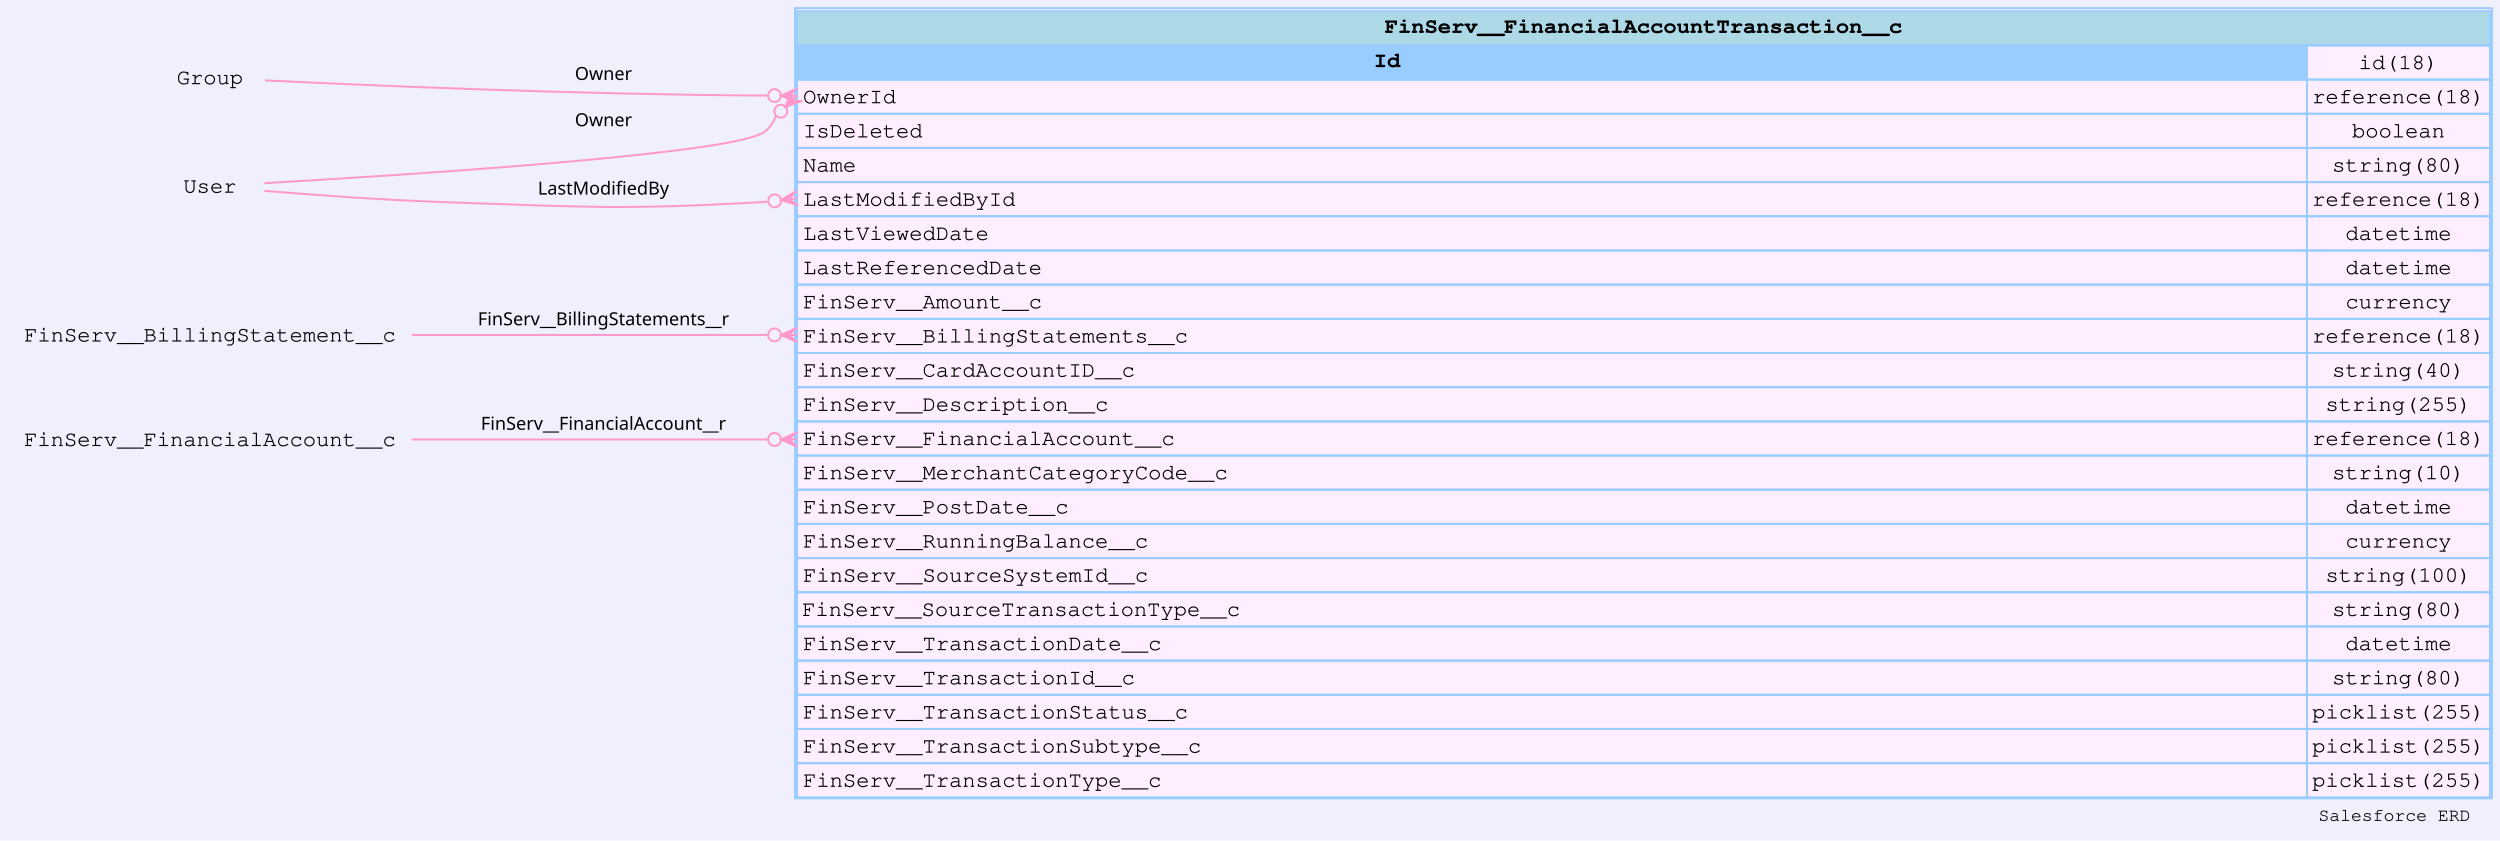
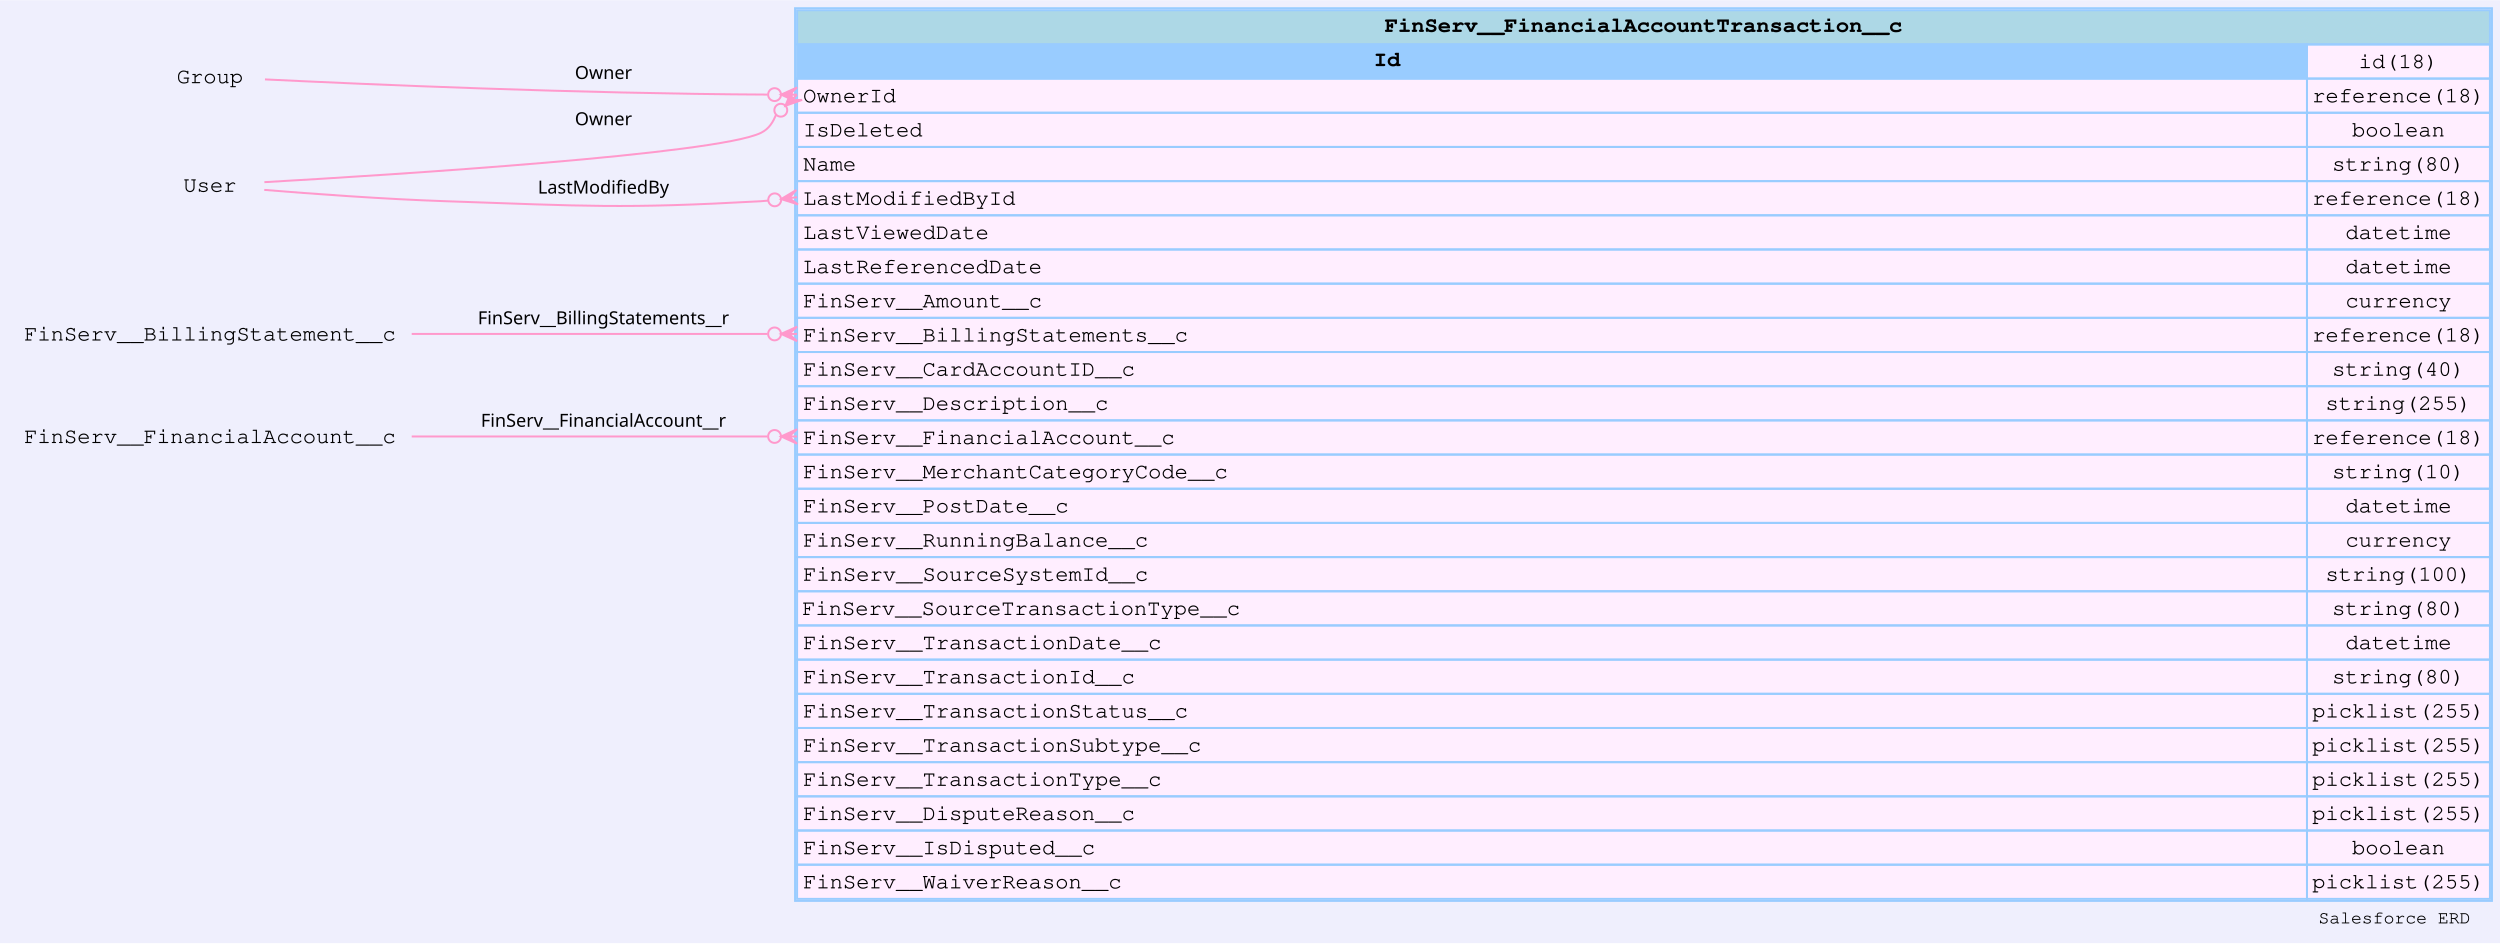
- <svg xmlns="http://www.w3.org/2000/svg" xmlns:xlink="http://www.w3.org/1999/xlink" width="1243pt" height="418pt" viewBox="0.00 0.00 1243.46 418.00">
-   <g id="graph0" class="graph" transform="scale(1 1) rotate(0) translate(4 414)">
-     <polygon fill="#efeffd" stroke="transparent" points="-4,4 -4,-414 1239.456,-414 1239.456,4 -4,4" />
+ <svg xmlns="http://www.w3.org/2000/svg" xmlns:xlink="http://www.w3.org/1999/xlink" width="1243pt" height="469pt" viewBox="0.00 0.00 1243.46 469.00">
+   <g id="graph0" class="graph" transform="scale(1 1) rotate(0) translate(4 465)">
+     <polygon fill="#efeffd" stroke="transparent" points="-4,4 -4,-465 1239.456,-465 1239.456,4 -4,4" />
    <text text-anchor="middle" x="1186.949" y="-5.8" font-family="Courier,monospace" font-size="9.00" fill="#000000">Salesforce ERD </text>
    <g id="node1" class="node">
      <g id="a_node1">
        <a xlink:href="#" xlink:title=" FinServ__FinancialAccountTransaction__c ">
-           <polygon fill="#ffeeff" stroke="transparent" points="391.456,-17 391.456,-410 1235.456,-410 1235.456,-17 391.456,-17" />
-           <polygon fill="#add8e6" stroke="transparent" points="392.456,-391.5 392.456,-408.5 1234.456,-408.5 1234.456,-391.5 392.456,-391.5" />
-           <polygon fill="none" stroke="#99ccff" points="392.456,-391.5 392.456,-408.5 1234.456,-408.5 1234.456,-391.5 392.456,-391.5" />
-           <text text-anchor="start" x="684.735" y="-397.7" font-family="Courier,monospace" font-weight="bold" font-size="11.00" fill="#000000">FinServ__FinancialAccountTransaction__c</text>
-           <polygon fill="#99ccff" stroke="transparent" points="392.456,-374.5 392.456,-391.5 1143.456,-391.5 1143.456,-374.5 392.456,-374.5" />
-           <polygon fill="none" stroke="#99ccff" points="392.456,-374.5 392.456,-391.5 1143.456,-391.5 1143.456,-374.5 392.456,-374.5" />
-           <text text-anchor="start" x="395.456" y="-380.7" font-family="Courier,monospace" font-size="11.00" fill="#000000">                                           </text>
-           <text text-anchor="start" x="679.302" y="-380.7" font-family="Courier,monospace" font-weight="bold" font-size="11.00" fill="#000000">Id</text>
-           <text text-anchor="start" x="692.504" y="-380.7" font-family="Courier,monospace" font-size="11.00" fill="#000000">                                        </text>
-           <polygon fill="none" stroke="#99ccff" points="1143.456,-374.5 1143.456,-391.5 1234.456,-391.5 1234.456,-374.5 1143.456,-374.5" />
-           <text text-anchor="start" x="1169.152" y="-379.7" font-family="Courier,monospace" font-size="11.00" fill="#000000">id(18)</text>
-           <polygon fill="none" stroke="#99ccff" points="392.456,-357.5 392.456,-374.5 1143.456,-374.5 1143.456,-357.5 392.456,-357.5" />
-           <text text-anchor="start" x="395.456" y="-362.7" font-family="Courier,monospace" font-size="11.00" fill="#000000">                                         OwnerId                                       </text>
-           <polygon fill="none" stroke="#99ccff" points="1143.456,-357.5 1143.456,-374.5 1234.456,-374.5 1234.456,-357.5 1143.456,-357.5" />
-           <text text-anchor="start" x="1146.049" y="-362.7" font-family="Courier,monospace" font-size="11.00" fill="#000000">reference(18)</text>
-           <polygon fill="none" stroke="#99ccff" points="392.456,-340.5 392.456,-357.5 1143.456,-357.5 1143.456,-340.5 392.456,-340.5" />
-           <text text-anchor="start" x="395.456" y="-345.7" font-family="Courier,monospace" font-size="11.00" fill="#000000">                                         IsDeleted                                       </text>
-           <polygon fill="none" stroke="#99ccff" points="1143.456,-340.5 1143.456,-357.5 1234.456,-357.5 1234.456,-340.5 1143.456,-340.5" />
-           <text text-anchor="start" x="1165.852" y="-345.7" font-family="Courier,monospace" font-size="11.00" fill="#000000">boolean</text>
-           <polygon fill="none" stroke="#99ccff" points="392.456,-323.5 392.456,-340.5 1143.456,-340.5 1143.456,-323.5 392.456,-323.5" />
-           <text text-anchor="start" x="395.456" y="-328.7" font-family="Courier,monospace" font-size="11.00" fill="#000000">                                         Name                                       </text>
-           <polygon fill="none" stroke="#99ccff" points="1143.456,-323.5 1143.456,-340.5 1234.456,-340.5 1234.456,-323.5 1143.456,-323.5" />
-           <text text-anchor="start" x="1155.95" y="-328.7" font-family="Courier,monospace" font-size="11.00" fill="#000000">string(80)</text>
-           <polygon fill="none" stroke="#99ccff" points="392.456,-306.5 392.456,-323.5 1143.456,-323.5 1143.456,-306.5 392.456,-306.5" />
-           <text text-anchor="start" x="395.456" y="-311.7" font-family="Courier,monospace" font-size="11.00" fill="#000000">                                         LastModifiedById                                       </text>
-           <polygon fill="none" stroke="#99ccff" points="1143.456,-306.5 1143.456,-323.5 1234.456,-323.5 1234.456,-306.5 1143.456,-306.5" />
-           <text text-anchor="start" x="1146.049" y="-311.7" font-family="Courier,monospace" font-size="11.00" fill="#000000">reference(18)</text>
-           <polygon fill="none" stroke="#99ccff" points="392.456,-289.5 392.456,-306.5 1143.456,-306.5 1143.456,-289.5 392.456,-289.5" />
-           <text text-anchor="start" x="395.456" y="-294.7" font-family="Courier,monospace" font-size="11.00" fill="#000000">                                         LastViewedDate                                       </text>
-           <polygon fill="none" stroke="#99ccff" points="1143.456,-289.5 1143.456,-306.5 1234.456,-306.5 1234.456,-289.5 1143.456,-289.5" />
-           <text text-anchor="start" x="1162.551" y="-294.7" font-family="Courier,monospace" font-size="11.00" fill="#000000">datetime</text>
-           <polygon fill="none" stroke="#99ccff" points="392.456,-272.5 392.456,-289.5 1143.456,-289.5 1143.456,-272.5 392.456,-272.5" />
-           <text text-anchor="start" x="395.456" y="-277.7" font-family="Courier,monospace" font-size="11.00" fill="#000000">                                         LastReferencedDate                                       </text>
-           <polygon fill="none" stroke="#99ccff" points="1143.456,-272.5 1143.456,-289.5 1234.456,-289.5 1234.456,-272.5 1143.456,-272.5" />
-           <text text-anchor="start" x="1162.551" y="-277.7" font-family="Courier,monospace" font-size="11.00" fill="#000000">datetime</text>
-           <polygon fill="none" stroke="#99ccff" points="392.456,-255.5 392.456,-272.5 1143.456,-272.5 1143.456,-255.5 392.456,-255.5" />
-           <text text-anchor="start" x="395.456" y="-260.7" font-family="Courier,monospace" font-size="11.00" fill="#000000">                                         FinServ__Amount__c                                       </text>
-           <polygon fill="none" stroke="#99ccff" points="1143.456,-255.5 1143.456,-272.5 1234.456,-272.5 1234.456,-255.5 1143.456,-255.5" />
-           <text text-anchor="start" x="1162.551" y="-260.7" font-family="Courier,monospace" font-size="11.00" fill="#000000">currency</text>
-           <polygon fill="none" stroke="#99ccff" points="392.456,-238.5 392.456,-255.5 1143.456,-255.5 1143.456,-238.5 392.456,-238.5" />
-           <text text-anchor="start" x="395.456" y="-243.7" font-family="Courier,monospace" font-size="11.00" fill="#000000">                                         FinServ__BillingStatements__c                                       </text>
-           <polygon fill="none" stroke="#99ccff" points="1143.456,-238.5 1143.456,-255.5 1234.456,-255.5 1234.456,-238.5 1143.456,-238.5" />
-           <text text-anchor="start" x="1146.049" y="-243.7" font-family="Courier,monospace" font-size="11.00" fill="#000000">reference(18)</text>
-           <polygon fill="none" stroke="#99ccff" points="392.456,-221.5 392.456,-238.5 1143.456,-238.5 1143.456,-221.5 392.456,-221.5" />
-           <text text-anchor="start" x="395.456" y="-226.7" font-family="Courier,monospace" font-size="11.00" fill="#000000">                                         FinServ__CardAccountID__c                                       </text>
-           <polygon fill="none" stroke="#99ccff" points="1143.456,-221.5 1143.456,-238.5 1234.456,-238.5 1234.456,-221.5 1143.456,-221.5" />
-           <text text-anchor="start" x="1155.95" y="-226.7" font-family="Courier,monospace" font-size="11.00" fill="#000000">string(40)</text>
-           <polygon fill="none" stroke="#99ccff" points="392.456,-204.5 392.456,-221.5 1143.456,-221.5 1143.456,-204.5 392.456,-204.5" />
-           <text text-anchor="start" x="395.456" y="-209.7" font-family="Courier,monospace" font-size="11.00" fill="#000000">                                         FinServ__Description__c                                       </text>
-           <polygon fill="none" stroke="#99ccff" points="1143.456,-204.5 1143.456,-221.5 1234.456,-221.5 1234.456,-204.5 1143.456,-204.5" />
-           <text text-anchor="start" x="1152.65" y="-209.7" font-family="Courier,monospace" font-size="11.00" fill="#000000">string(255)</text>
-           <polygon fill="none" stroke="#99ccff" points="392.456,-187.5 392.456,-204.5 1143.456,-204.5 1143.456,-187.5 392.456,-187.5" />
-           <text text-anchor="start" x="395.456" y="-192.7" font-family="Courier,monospace" font-size="11.00" fill="#000000">                                         FinServ__FinancialAccount__c                                       </text>
-           <polygon fill="none" stroke="#99ccff" points="1143.456,-187.5 1143.456,-204.5 1234.456,-204.5 1234.456,-187.5 1143.456,-187.5" />
-           <text text-anchor="start" x="1146.049" y="-192.7" font-family="Courier,monospace" font-size="11.00" fill="#000000">reference(18)</text>
-           <polygon fill="none" stroke="#99ccff" points="392.456,-170.5 392.456,-187.5 1143.456,-187.5 1143.456,-170.5 392.456,-170.5" />
-           <text text-anchor="start" x="395.456" y="-175.7" font-family="Courier,monospace" font-size="11.00" fill="#000000">                                         FinServ__MerchantCategoryCode__c                                       </text>
-           <polygon fill="none" stroke="#99ccff" points="1143.456,-170.5 1143.456,-187.5 1234.456,-187.5 1234.456,-170.5 1143.456,-170.5" />
-           <text text-anchor="start" x="1155.95" y="-175.7" font-family="Courier,monospace" font-size="11.00" fill="#000000">string(10)</text>
-           <polygon fill="none" stroke="#99ccff" points="392.456,-153.5 392.456,-170.5 1143.456,-170.5 1143.456,-153.5 392.456,-153.5" />
-           <text text-anchor="start" x="395.456" y="-158.7" font-family="Courier,monospace" font-size="11.00" fill="#000000">                                         FinServ__PostDate__c                                       </text>
-           <polygon fill="none" stroke="#99ccff" points="1143.456,-153.5 1143.456,-170.5 1234.456,-170.5 1234.456,-153.5 1143.456,-153.5" />
-           <text text-anchor="start" x="1162.551" y="-158.7" font-family="Courier,monospace" font-size="11.00" fill="#000000">datetime</text>
-           <polygon fill="none" stroke="#99ccff" points="392.456,-136.5 392.456,-153.5 1143.456,-153.5 1143.456,-136.5 392.456,-136.5" />
-           <text text-anchor="start" x="395.456" y="-141.7" font-family="Courier,monospace" font-size="11.00" fill="#000000">                                         FinServ__RunningBalance__c                                       </text>
-           <polygon fill="none" stroke="#99ccff" points="1143.456,-136.5 1143.456,-153.5 1234.456,-153.5 1234.456,-136.5 1143.456,-136.5" />
-           <text text-anchor="start" x="1162.551" y="-141.7" font-family="Courier,monospace" font-size="11.00" fill="#000000">currency</text>
-           <polygon fill="none" stroke="#99ccff" points="392.456,-119.5 392.456,-136.5 1143.456,-136.5 1143.456,-119.5 392.456,-119.5" />
-           <text text-anchor="start" x="395.456" y="-124.7" font-family="Courier,monospace" font-size="11.00" fill="#000000">                                         FinServ__SourceSystemId__c                                       </text>
-           <polygon fill="none" stroke="#99ccff" points="1143.456,-119.5 1143.456,-136.5 1234.456,-136.5 1234.456,-119.5 1143.456,-119.5" />
-           <text text-anchor="start" x="1152.65" y="-124.7" font-family="Courier,monospace" font-size="11.00" fill="#000000">string(100)</text>
-           <polygon fill="none" stroke="#99ccff" points="392.456,-102.5 392.456,-119.5 1143.456,-119.5 1143.456,-102.5 392.456,-102.5" />
-           <text text-anchor="start" x="394.995" y="-107.7" font-family="Courier,monospace" font-size="11.00" fill="#000000">                                         FinServ__SourceTransactionType__c                                       </text>
-           <polygon fill="none" stroke="#99ccff" points="1143.456,-102.5 1143.456,-119.5 1234.456,-119.5 1234.456,-102.5 1143.456,-102.5" />
-           <text text-anchor="start" x="1155.95" y="-107.7" font-family="Courier,monospace" font-size="11.00" fill="#000000">string(80)</text>
-           <polygon fill="none" stroke="#99ccff" points="392.456,-85.5 392.456,-102.5 1143.456,-102.5 1143.456,-85.5 392.456,-85.5" />
-           <text text-anchor="start" x="395.456" y="-90.7" font-family="Courier,monospace" font-size="11.00" fill="#000000">                                         FinServ__TransactionDate__c                                       </text>
-           <polygon fill="none" stroke="#99ccff" points="1143.456,-85.5 1143.456,-102.5 1234.456,-102.5 1234.456,-85.5 1143.456,-85.5" />
-           <text text-anchor="start" x="1162.551" y="-90.7" font-family="Courier,monospace" font-size="11.00" fill="#000000">datetime</text>
-           <polygon fill="none" stroke="#99ccff" points="392.456,-68.5 392.456,-85.5 1143.456,-85.5 1143.456,-68.5 392.456,-68.5" />
-           <text text-anchor="start" x="395.456" y="-73.7" font-family="Courier,monospace" font-size="11.00" fill="#000000">                                         FinServ__TransactionId__c                                       </text>
-           <polygon fill="none" stroke="#99ccff" points="1143.456,-68.5 1143.456,-85.5 1234.456,-85.5 1234.456,-68.5 1143.456,-68.5" />
-           <text text-anchor="start" x="1155.95" y="-73.7" font-family="Courier,monospace" font-size="11.00" fill="#000000">string(80)</text>
-           <polygon fill="none" stroke="#99ccff" points="392.456,-51.5 392.456,-68.5 1143.456,-68.5 1143.456,-51.5 392.456,-51.5" />
-           <text text-anchor="start" x="395.456" y="-56.7" font-family="Courier,monospace" font-size="11.00" fill="#000000">                                         FinServ__TransactionStatus__c                                       </text>
-           <polygon fill="none" stroke="#99ccff" points="1143.456,-51.5 1143.456,-68.5 1234.456,-68.5 1234.456,-51.5 1143.456,-51.5" />
-           <text text-anchor="start" x="1146.049" y="-56.7" font-family="Courier,monospace" font-size="11.00" fill="#000000">picklist(255)</text>
-           <polygon fill="none" stroke="#99ccff" points="392.456,-34.5 392.456,-51.5 1143.456,-51.5 1143.456,-34.5 392.456,-34.5" />
-           <text text-anchor="start" x="395.456" y="-39.7" font-family="Courier,monospace" font-size="11.00" fill="#000000">                                         FinServ__TransactionSubtype__c                                       </text>
-           <polygon fill="none" stroke="#99ccff" points="1143.456,-34.5 1143.456,-51.5 1234.456,-51.5 1234.456,-34.5 1143.456,-34.5" />
-           <text text-anchor="start" x="1146.049" y="-39.7" font-family="Courier,monospace" font-size="11.00" fill="#000000">picklist(255)</text>
-           <polygon fill="none" stroke="#99ccff" points="392.456,-17.5 392.456,-34.5 1143.456,-34.5 1143.456,-17.5 392.456,-17.5" />
-           <text text-anchor="start" x="395.456" y="-22.7" font-family="Courier,monospace" font-size="11.00" fill="#000000">                                         FinServ__TransactionType__c                                       </text>
-           <polygon fill="none" stroke="#99ccff" points="1143.456,-17.5 1143.456,-34.5 1234.456,-34.5 1234.456,-17.5 1143.456,-17.5" />
-           <text text-anchor="start" x="1146.049" y="-22.7" font-family="Courier,monospace" font-size="11.00" fill="#000000">picklist(255)</text>
-           <polygon fill="none" stroke="#99ccff" points="391.456,-17 391.456,-410 1235.456,-410 1235.456,-17 391.456,-17" />
+           <polygon fill="#ffeeff" stroke="transparent" points="391.456,-17 391.456,-461 1235.456,-461 1235.456,-17 391.456,-17" />
+           <polygon fill="#add8e6" stroke="transparent" points="392.456,-443 392.456,-460 1234.456,-460 1234.456,-443 392.456,-443" />
+           <polygon fill="none" stroke="#99ccff" points="392.456,-443 392.456,-460 1234.456,-460 1234.456,-443 392.456,-443" />
+           <text text-anchor="start" x="684.735" y="-449.2" font-family="Courier,monospace" font-weight="bold" font-size="11.00" fill="#000000">FinServ__FinancialAccountTransaction__c</text>
+           <polygon fill="#99ccff" stroke="transparent" points="392.456,-426 392.456,-443 1143.456,-443 1143.456,-426 392.456,-426" />
+           <polygon fill="none" stroke="#99ccff" points="392.456,-426 392.456,-443 1143.456,-443 1143.456,-426 392.456,-426" />
+           <text text-anchor="start" x="395.456" y="-432.2" font-family="Courier,monospace" font-size="11.00" fill="#000000">                                           </text>
+           <text text-anchor="start" x="679.302" y="-432.2" font-family="Courier,monospace" font-weight="bold" font-size="11.00" fill="#000000">Id</text>
+           <text text-anchor="start" x="692.504" y="-432.2" font-family="Courier,monospace" font-size="11.00" fill="#000000">                                        </text>
+           <polygon fill="none" stroke="#99ccff" points="1143.456,-426 1143.456,-443 1234.456,-443 1234.456,-426 1143.456,-426" />
+           <text text-anchor="start" x="1169.152" y="-431.2" font-family="Courier,monospace" font-size="11.00" fill="#000000">id(18)</text>
+           <polygon fill="none" stroke="#99ccff" points="392.456,-409 392.456,-426 1143.456,-426 1143.456,-409 392.456,-409" />
+           <text text-anchor="start" x="395.456" y="-414.2" font-family="Courier,monospace" font-size="11.00" fill="#000000">                                         OwnerId                                       </text>
+           <polygon fill="none" stroke="#99ccff" points="1143.456,-409 1143.456,-426 1234.456,-426 1234.456,-409 1143.456,-409" />
+           <text text-anchor="start" x="1146.049" y="-414.2" font-family="Courier,monospace" font-size="11.00" fill="#000000">reference(18)</text>
+           <polygon fill="none" stroke="#99ccff" points="392.456,-392 392.456,-409 1143.456,-409 1143.456,-392 392.456,-392" />
+           <text text-anchor="start" x="395.456" y="-397.2" font-family="Courier,monospace" font-size="11.00" fill="#000000">                                         IsDeleted                                       </text>
+           <polygon fill="none" stroke="#99ccff" points="1143.456,-392 1143.456,-409 1234.456,-409 1234.456,-392 1143.456,-392" />
+           <text text-anchor="start" x="1165.852" y="-397.2" font-family="Courier,monospace" font-size="11.00" fill="#000000">boolean</text>
+           <polygon fill="none" stroke="#99ccff" points="392.456,-375 392.456,-392 1143.456,-392 1143.456,-375 392.456,-375" />
+           <text text-anchor="start" x="395.456" y="-380.2" font-family="Courier,monospace" font-size="11.00" fill="#000000">                                         Name                                       </text>
+           <polygon fill="none" stroke="#99ccff" points="1143.456,-375 1143.456,-392 1234.456,-392 1234.456,-375 1143.456,-375" />
+           <text text-anchor="start" x="1155.95" y="-380.2" font-family="Courier,monospace" font-size="11.00" fill="#000000">string(80)</text>
+           <polygon fill="none" stroke="#99ccff" points="392.456,-358 392.456,-375 1143.456,-375 1143.456,-358 392.456,-358" />
+           <text text-anchor="start" x="395.456" y="-363.2" font-family="Courier,monospace" font-size="11.00" fill="#000000">                                         LastModifiedById                                       </text>
+           <polygon fill="none" stroke="#99ccff" points="1143.456,-358 1143.456,-375 1234.456,-375 1234.456,-358 1143.456,-358" />
+           <text text-anchor="start" x="1146.049" y="-363.2" font-family="Courier,monospace" font-size="11.00" fill="#000000">reference(18)</text>
+           <polygon fill="none" stroke="#99ccff" points="392.456,-341 392.456,-358 1143.456,-358 1143.456,-341 392.456,-341" />
+           <text text-anchor="start" x="395.456" y="-346.2" font-family="Courier,monospace" font-size="11.00" fill="#000000">                                         LastViewedDate                                       </text>
+           <polygon fill="none" stroke="#99ccff" points="1143.456,-341 1143.456,-358 1234.456,-358 1234.456,-341 1143.456,-341" />
+           <text text-anchor="start" x="1162.551" y="-346.2" font-family="Courier,monospace" font-size="11.00" fill="#000000">datetime</text>
+           <polygon fill="none" stroke="#99ccff" points="392.456,-324 392.456,-341 1143.456,-341 1143.456,-324 392.456,-324" />
+           <text text-anchor="start" x="395.456" y="-329.2" font-family="Courier,monospace" font-size="11.00" fill="#000000">                                         LastReferencedDate                                       </text>
+           <polygon fill="none" stroke="#99ccff" points="1143.456,-324 1143.456,-341 1234.456,-341 1234.456,-324 1143.456,-324" />
+           <text text-anchor="start" x="1162.551" y="-329.2" font-family="Courier,monospace" font-size="11.00" fill="#000000">datetime</text>
+           <polygon fill="none" stroke="#99ccff" points="392.456,-307 392.456,-324 1143.456,-324 1143.456,-307 392.456,-307" />
+           <text text-anchor="start" x="395.456" y="-312.2" font-family="Courier,monospace" font-size="11.00" fill="#000000">                                         FinServ__Amount__c                                       </text>
+           <polygon fill="none" stroke="#99ccff" points="1143.456,-307 1143.456,-324 1234.456,-324 1234.456,-307 1143.456,-307" />
+           <text text-anchor="start" x="1162.551" y="-312.2" font-family="Courier,monospace" font-size="11.00" fill="#000000">currency</text>
+           <polygon fill="none" stroke="#99ccff" points="392.456,-290 392.456,-307 1143.456,-307 1143.456,-290 392.456,-290" />
+           <text text-anchor="start" x="395.456" y="-295.2" font-family="Courier,monospace" font-size="11.00" fill="#000000">                                         FinServ__BillingStatements__c                                       </text>
+           <polygon fill="none" stroke="#99ccff" points="1143.456,-290 1143.456,-307 1234.456,-307 1234.456,-290 1143.456,-290" />
+           <text text-anchor="start" x="1146.049" y="-295.2" font-family="Courier,monospace" font-size="11.00" fill="#000000">reference(18)</text>
+           <polygon fill="none" stroke="#99ccff" points="392.456,-273 392.456,-290 1143.456,-290 1143.456,-273 392.456,-273" />
+           <text text-anchor="start" x="395.456" y="-278.2" font-family="Courier,monospace" font-size="11.00" fill="#000000">                                         FinServ__CardAccountID__c                                       </text>
+           <polygon fill="none" stroke="#99ccff" points="1143.456,-273 1143.456,-290 1234.456,-290 1234.456,-273 1143.456,-273" />
+           <text text-anchor="start" x="1155.95" y="-278.2" font-family="Courier,monospace" font-size="11.00" fill="#000000">string(40)</text>
+           <polygon fill="none" stroke="#99ccff" points="392.456,-256 392.456,-273 1143.456,-273 1143.456,-256 392.456,-256" />
+           <text text-anchor="start" x="395.456" y="-261.2" font-family="Courier,monospace" font-size="11.00" fill="#000000">                                         FinServ__Description__c                                       </text>
+           <polygon fill="none" stroke="#99ccff" points="1143.456,-256 1143.456,-273 1234.456,-273 1234.456,-256 1143.456,-256" />
+           <text text-anchor="start" x="1152.65" y="-261.2" font-family="Courier,monospace" font-size="11.00" fill="#000000">string(255)</text>
+           <polygon fill="none" stroke="#99ccff" points="392.456,-239 392.456,-256 1143.456,-256 1143.456,-239 392.456,-239" />
+           <text text-anchor="start" x="395.456" y="-244.2" font-family="Courier,monospace" font-size="11.00" fill="#000000">                                         FinServ__FinancialAccount__c                                       </text>
+           <polygon fill="none" stroke="#99ccff" points="1143.456,-239 1143.456,-256 1234.456,-256 1234.456,-239 1143.456,-239" />
+           <text text-anchor="start" x="1146.049" y="-244.2" font-family="Courier,monospace" font-size="11.00" fill="#000000">reference(18)</text>
+           <polygon fill="none" stroke="#99ccff" points="392.456,-222 392.456,-239 1143.456,-239 1143.456,-222 392.456,-222" />
+           <text text-anchor="start" x="395.456" y="-227.2" font-family="Courier,monospace" font-size="11.00" fill="#000000">                                         FinServ__MerchantCategoryCode__c                                       </text>
+           <polygon fill="none" stroke="#99ccff" points="1143.456,-222 1143.456,-239 1234.456,-239 1234.456,-222 1143.456,-222" />
+           <text text-anchor="start" x="1155.95" y="-227.2" font-family="Courier,monospace" font-size="11.00" fill="#000000">string(10)</text>
+           <polygon fill="none" stroke="#99ccff" points="392.456,-205 392.456,-222 1143.456,-222 1143.456,-205 392.456,-205" />
+           <text text-anchor="start" x="395.456" y="-210.2" font-family="Courier,monospace" font-size="11.00" fill="#000000">                                         FinServ__PostDate__c                                       </text>
+           <polygon fill="none" stroke="#99ccff" points="1143.456,-205 1143.456,-222 1234.456,-222 1234.456,-205 1143.456,-205" />
+           <text text-anchor="start" x="1162.551" y="-210.2" font-family="Courier,monospace" font-size="11.00" fill="#000000">datetime</text>
+           <polygon fill="none" stroke="#99ccff" points="392.456,-188 392.456,-205 1143.456,-205 1143.456,-188 392.456,-188" />
+           <text text-anchor="start" x="395.456" y="-193.2" font-family="Courier,monospace" font-size="11.00" fill="#000000">                                         FinServ__RunningBalance__c                                       </text>
+           <polygon fill="none" stroke="#99ccff" points="1143.456,-188 1143.456,-205 1234.456,-205 1234.456,-188 1143.456,-188" />
+           <text text-anchor="start" x="1162.551" y="-193.2" font-family="Courier,monospace" font-size="11.00" fill="#000000">currency</text>
+           <polygon fill="none" stroke="#99ccff" points="392.456,-171 392.456,-188 1143.456,-188 1143.456,-171 392.456,-171" />
+           <text text-anchor="start" x="395.456" y="-176.2" font-family="Courier,monospace" font-size="11.00" fill="#000000">                                         FinServ__SourceSystemId__c                                       </text>
+           <polygon fill="none" stroke="#99ccff" points="1143.456,-171 1143.456,-188 1234.456,-188 1234.456,-171 1143.456,-171" />
+           <text text-anchor="start" x="1152.65" y="-176.2" font-family="Courier,monospace" font-size="11.00" fill="#000000">string(100)</text>
+           <polygon fill="none" stroke="#99ccff" points="392.456,-154 392.456,-171 1143.456,-171 1143.456,-154 392.456,-154" />
+           <text text-anchor="start" x="394.995" y="-159.2" font-family="Courier,monospace" font-size="11.00" fill="#000000">                                         FinServ__SourceTransactionType__c                                       </text>
+           <polygon fill="none" stroke="#99ccff" points="1143.456,-154 1143.456,-171 1234.456,-171 1234.456,-154 1143.456,-154" />
+           <text text-anchor="start" x="1155.95" y="-159.2" font-family="Courier,monospace" font-size="11.00" fill="#000000">string(80)</text>
+           <polygon fill="none" stroke="#99ccff" points="392.456,-137 392.456,-154 1143.456,-154 1143.456,-137 392.456,-137" />
+           <text text-anchor="start" x="395.456" y="-142.2" font-family="Courier,monospace" font-size="11.00" fill="#000000">                                         FinServ__TransactionDate__c                                       </text>
+           <polygon fill="none" stroke="#99ccff" points="1143.456,-137 1143.456,-154 1234.456,-154 1234.456,-137 1143.456,-137" />
+           <text text-anchor="start" x="1162.551" y="-142.2" font-family="Courier,monospace" font-size="11.00" fill="#000000">datetime</text>
+           <polygon fill="none" stroke="#99ccff" points="392.456,-120 392.456,-137 1143.456,-137 1143.456,-120 392.456,-120" />
+           <text text-anchor="start" x="395.456" y="-125.2" font-family="Courier,monospace" font-size="11.00" fill="#000000">                                         FinServ__TransactionId__c                                       </text>
+           <polygon fill="none" stroke="#99ccff" points="1143.456,-120 1143.456,-137 1234.456,-137 1234.456,-120 1143.456,-120" />
+           <text text-anchor="start" x="1155.95" y="-125.2" font-family="Courier,monospace" font-size="11.00" fill="#000000">string(80)</text>
+           <polygon fill="none" stroke="#99ccff" points="392.456,-103 392.456,-120 1143.456,-120 1143.456,-103 392.456,-103" />
+           <text text-anchor="start" x="395.456" y="-108.2" font-family="Courier,monospace" font-size="11.00" fill="#000000">                                         FinServ__TransactionStatus__c                                       </text>
+           <polygon fill="none" stroke="#99ccff" points="1143.456,-103 1143.456,-120 1234.456,-120 1234.456,-103 1143.456,-103" />
+           <text text-anchor="start" x="1146.049" y="-108.2" font-family="Courier,monospace" font-size="11.00" fill="#000000">picklist(255)</text>
+           <polygon fill="none" stroke="#99ccff" points="392.456,-86 392.456,-103 1143.456,-103 1143.456,-86 392.456,-86" />
+           <text text-anchor="start" x="395.456" y="-91.2" font-family="Courier,monospace" font-size="11.00" fill="#000000">                                         FinServ__TransactionSubtype__c                                       </text>
+           <polygon fill="none" stroke="#99ccff" points="1143.456,-86 1143.456,-103 1234.456,-103 1234.456,-86 1143.456,-86" />
+           <text text-anchor="start" x="1146.049" y="-91.2" font-family="Courier,monospace" font-size="11.00" fill="#000000">picklist(255)</text>
+           <polygon fill="none" stroke="#99ccff" points="392.456,-69 392.456,-86 1143.456,-86 1143.456,-69 392.456,-69" />
+           <text text-anchor="start" x="395.456" y="-74.2" font-family="Courier,monospace" font-size="11.00" fill="#000000">                                         FinServ__TransactionType__c                                       </text>
+           <polygon fill="none" stroke="#99ccff" points="1143.456,-69 1143.456,-86 1234.456,-86 1234.456,-69 1143.456,-69" />
+           <text text-anchor="start" x="1146.049" y="-74.2" font-family="Courier,monospace" font-size="11.00" fill="#000000">picklist(255)</text>
+           <polygon fill="none" stroke="#99ccff" points="392.456,-52 392.456,-69 1143.456,-69 1143.456,-52 392.456,-52" />
+           <text text-anchor="start" x="395.456" y="-57.2" font-family="Courier,monospace" font-size="11.00" fill="#000000">                                         FinServ__DisputeReason__c                                       </text>
+           <polygon fill="none" stroke="#99ccff" points="1143.456,-52 1143.456,-69 1234.456,-69 1234.456,-52 1143.456,-52" />
+           <text text-anchor="start" x="1146.049" y="-57.2" font-family="Courier,monospace" font-size="11.00" fill="#000000">picklist(255)</text>
+           <polygon fill="none" stroke="#99ccff" points="392.456,-35 392.456,-52 1143.456,-52 1143.456,-35 392.456,-35" />
+           <text text-anchor="start" x="395.456" y="-40.2" font-family="Courier,monospace" font-size="11.00" fill="#000000">                                         FinServ__IsDisputed__c                                       </text>
+           <polygon fill="none" stroke="#99ccff" points="1143.456,-35 1143.456,-52 1234.456,-52 1234.456,-35 1143.456,-35" />
+           <text text-anchor="start" x="1165.852" y="-40.2" font-family="Courier,monospace" font-size="11.00" fill="#000000">boolean</text>
+           <polygon fill="none" stroke="#99ccff" points="392.456,-18 392.456,-35 1143.456,-35 1143.456,-18 392.456,-18" />
+           <text text-anchor="start" x="395.456" y="-23.2" font-family="Courier,monospace" font-size="11.00" fill="#000000">                                         FinServ__WaiverReason__c                                       </text>
+           <polygon fill="none" stroke="#99ccff" points="1143.456,-18 1143.456,-35 1234.456,-35 1234.456,-18 1143.456,-18" />
+           <text text-anchor="start" x="1146.049" y="-23.2" font-family="Courier,monospace" font-size="11.00" fill="#000000">picklist(255)</text>
+           <polygon fill="none" stroke="#99ccff" points="391.456,-17 391.456,-461 1235.456,-461 1235.456,-17 391.456,-17" />
        </a>
      </g>
    </g>
    <g id="node2" class="node">
-       <text text-anchor="middle" x="100.415" y="-372.2" font-family="Courier,monospace" font-size="11.00" fill="#000000">Group</text>
+       <text text-anchor="middle" x="100.415" y="-423.7" font-family="Courier,monospace" font-size="11.00" fill="#000000">Group</text>
    </g>
    <g id="edge1" class="edge">
-       <path fill="none" stroke="#ff99cc" d="M377.779,-366.537C283.709,-366.998 176.911,-371.689 127.785,-374.094" />
-       <polygon fill="#ff99cc" stroke="#ff99cc" points="384.456,-366.52 392.465,-370.1 388.456,-366.51 392.456,-366.5 392.456,-366.5 392.456,-366.5 388.456,-366.51 392.447,-362.9 384.456,-366.52 384.456,-366.52" />
-       <ellipse fill="none" stroke="#ff99cc" cx="381.256" cy="-366.528" rx="3.2" ry="3.2" />
-       <text text-anchor="middle" x="296.143" y="-374.301" font-family="Monaco" font-size="9.00" fill="#000000">Owner</text>
+       <path fill="none" stroke="#ff99cc" d="M377.779,-418.037C283.709,-418.498 176.911,-423.189 127.785,-425.594" />
+       <polygon fill="#ff99cc" stroke="#ff99cc" points="384.456,-418.02 392.465,-421.6 388.456,-418.01 392.456,-418 392.456,-418 392.456,-418 388.456,-418.01 392.447,-414.4 384.456,-418.02 384.456,-418.02" />
+       <ellipse fill="none" stroke="#ff99cc" cx="381.256" cy="-418.028" rx="3.2" ry="3.2" />
+       <text text-anchor="middle" x="296.143" y="-425.801" font-family="Monaco" font-size="9.00" fill="#000000">Owner</text>
    </g>
    <g id="node3" class="node">
-       <text text-anchor="middle" x="100.415" y="-318.2" font-family="Courier,monospace" font-size="11.00" fill="#000000">User</text>
+       <text text-anchor="middle" x="100.415" y="-369.7" font-family="Courier,monospace" font-size="11.00" fill="#000000">User</text>
    </g>
    <g id="edge2" class="edge">
-       <path fill="none" stroke="#ff99cc" d="M382.027,-356.548C380.551,-353.093 378.704,-349.569 374.456,-347.498 352.6,-336.846 192.325,-326.701 127.506,-322.988" />
-       <polygon fill="#ff99cc" stroke="#ff99cc" points="386.668,-360.977 389.97,-369.104 389.562,-363.738 392.456,-366.5 392.456,-366.5 392.456,-366.5 389.562,-363.738 394.941,-363.896 386.668,-360.977 386.668,-360.977" />
-       <ellipse fill="none" stroke="#ff99cc" cx="384.353" cy="-358.768" rx="3.2" ry="3.2" />
-       <text text-anchor="middle" x="296.143" y="-351.301" font-family="Monaco" font-size="9.00" fill="#000000">Owner</text>
+       <path fill="none" stroke="#ff99cc" d="M382.027,-408.048C380.551,-404.593 378.704,-401.069 374.456,-398.998 352.6,-388.346 192.325,-378.201 127.506,-374.488" />
+       <polygon fill="#ff99cc" stroke="#ff99cc" points="386.668,-412.477 389.97,-420.604 389.562,-415.238 392.456,-418 392.456,-418 392.456,-418 389.562,-415.238 394.941,-415.396 386.668,-412.477 386.668,-412.477" />
+       <ellipse fill="none" stroke="#ff99cc" cx="384.353" cy="-410.268" rx="3.2" ry="3.2" />
+       <text text-anchor="middle" x="296.143" y="-402.801" font-family="Monaco" font-size="9.00" fill="#000000">Owner</text>
    </g>
    <g id="edge3" class="edge">
-       <path fill="none" stroke="#ff99cc" d="M378.119,-313.813C377.037,-313.685 375.837,-313.575 374.456,-313.498 304.951,-309.646 287.401,-311.131 217.83,-313.498 186.792,-314.555 151.218,-317.178 127.437,-319.134" />
-       <polygon fill="#ff99cc" stroke="#ff99cc" points="384.51,-314.565 392.035,-319.075 388.483,-315.033 392.456,-315.5 392.456,-315.5 392.456,-315.5 388.483,-315.033 392.876,-311.925 384.51,-314.565 384.51,-314.565" />
-       <ellipse fill="none" stroke="#ff99cc" cx="381.332" cy="-314.191" rx="3.2" ry="3.2" />
-       <text text-anchor="middle" x="296.143" y="-317.301" font-family="Monaco" font-size="9.00" fill="#000000">LastModifiedBy</text>
+       <path fill="none" stroke="#ff99cc" d="M378.119,-365.313C377.037,-365.185 375.837,-365.075 374.456,-364.998 304.951,-361.146 287.401,-362.631 217.83,-364.998 186.792,-366.055 151.218,-368.678 127.437,-370.634" />
+       <polygon fill="#ff99cc" stroke="#ff99cc" points="384.51,-366.065 392.035,-370.575 388.483,-366.533 392.456,-367 392.456,-367 392.456,-367 388.483,-366.533 392.876,-363.425 384.51,-366.065 384.51,-366.065" />
+       <ellipse fill="none" stroke="#ff99cc" cx="381.332" cy="-365.691" rx="3.2" ry="3.2" />
+       <text text-anchor="middle" x="296.143" y="-368.801" font-family="Monaco" font-size="9.00" fill="#000000">LastModifiedBy</text>
    </g>
    <g id="node4" class="node">
-       <text text-anchor="middle" x="100.415" y="-244.2" font-family="Courier,monospace" font-size="11.00" fill="#000000">FinServ__BillingStatement__c</text>
+       <text text-anchor="middle" x="100.415" y="-295.7" font-family="Courier,monospace" font-size="11.00" fill="#000000">FinServ__BillingStatement__c</text>
    </g>
    <g id="edge4" class="edge">
-       <path fill="none" stroke="#ff99cc" d="M377.76,-247.5C317.881,-247.5 252.82,-247.5 200.771,-247.5" />
-       <polygon fill="#ff99cc" stroke="#ff99cc" points="384.456,-247.5 392.456,-251.1 388.456,-247.5 392.456,-247.5 392.456,-247.5 392.456,-247.5 388.456,-247.5 392.455,-243.9 384.456,-247.5 384.456,-247.5" />
-       <ellipse fill="none" stroke="#ff99cc" cx="381.256" cy="-247.5" rx="3.2" ry="3.2" />
-       <text text-anchor="middle" x="296.143" y="-252.302" font-family="Monaco" font-size="9.00" fill="#000000">FinServ__BillingStatements__r</text>
+       <path fill="none" stroke="#ff99cc" d="M377.76,-299C317.881,-299 252.82,-299 200.771,-299" />
+       <polygon fill="#ff99cc" stroke="#ff99cc" points="384.456,-299 392.456,-302.6 388.456,-299 392.456,-299 392.456,-299 392.456,-299 388.456,-299 392.455,-295.4 384.456,-299 384.456,-299" />
+       <ellipse fill="none" stroke="#ff99cc" cx="381.256" cy="-299" rx="3.2" ry="3.2" />
+       <text text-anchor="middle" x="296.143" y="-303.801" font-family="Monaco" font-size="9.00" fill="#000000">FinServ__BillingStatements__r</text>
    </g>
    <g id="node5" class="node">
-       <text text-anchor="middle" x="100.415" y="-192.2" font-family="Courier,monospace" font-size="11.00" fill="#000000">FinServ__FinancialAccount__c</text>
+       <text text-anchor="middle" x="100.415" y="-244.7" font-family="Courier,monospace" font-size="11.00" fill="#000000">FinServ__FinancialAccount__c</text>
    </g>
    <g id="edge5" class="edge">
-       <path fill="none" stroke="#ff99cc" d="M377.76,-195.5C317.881,-195.5 252.82,-195.5 200.771,-195.5" />
-       <polygon fill="#ff99cc" stroke="#ff99cc" points="384.456,-195.5 392.456,-199.1 388.456,-195.5 392.456,-195.5 392.456,-195.5 392.456,-195.5 388.456,-195.5 392.455,-191.9 384.456,-195.5 384.456,-195.5" />
-       <ellipse fill="none" stroke="#ff99cc" cx="381.256" cy="-195.5" rx="3.2" ry="3.2" />
-       <text text-anchor="middle" x="296.143" y="-200.302" font-family="Monaco" font-size="9.00" fill="#000000">FinServ__FinancialAccount__r</text>
+       <path fill="none" stroke="#ff99cc" d="M377.76,-248C317.881,-248 252.82,-248 200.771,-248" />
+       <polygon fill="#ff99cc" stroke="#ff99cc" points="384.456,-248 392.456,-251.6 388.456,-248 392.456,-248 392.456,-248 392.456,-248 388.456,-248 392.455,-244.4 384.456,-248 384.456,-248" />
+       <ellipse fill="none" stroke="#ff99cc" cx="381.256" cy="-248" rx="3.2" ry="3.2" />
+       <text text-anchor="middle" x="296.143" y="-252.802" font-family="Monaco" font-size="9.00" fill="#000000">FinServ__FinancialAccount__r</text>
    </g>
  </g>
</svg>
